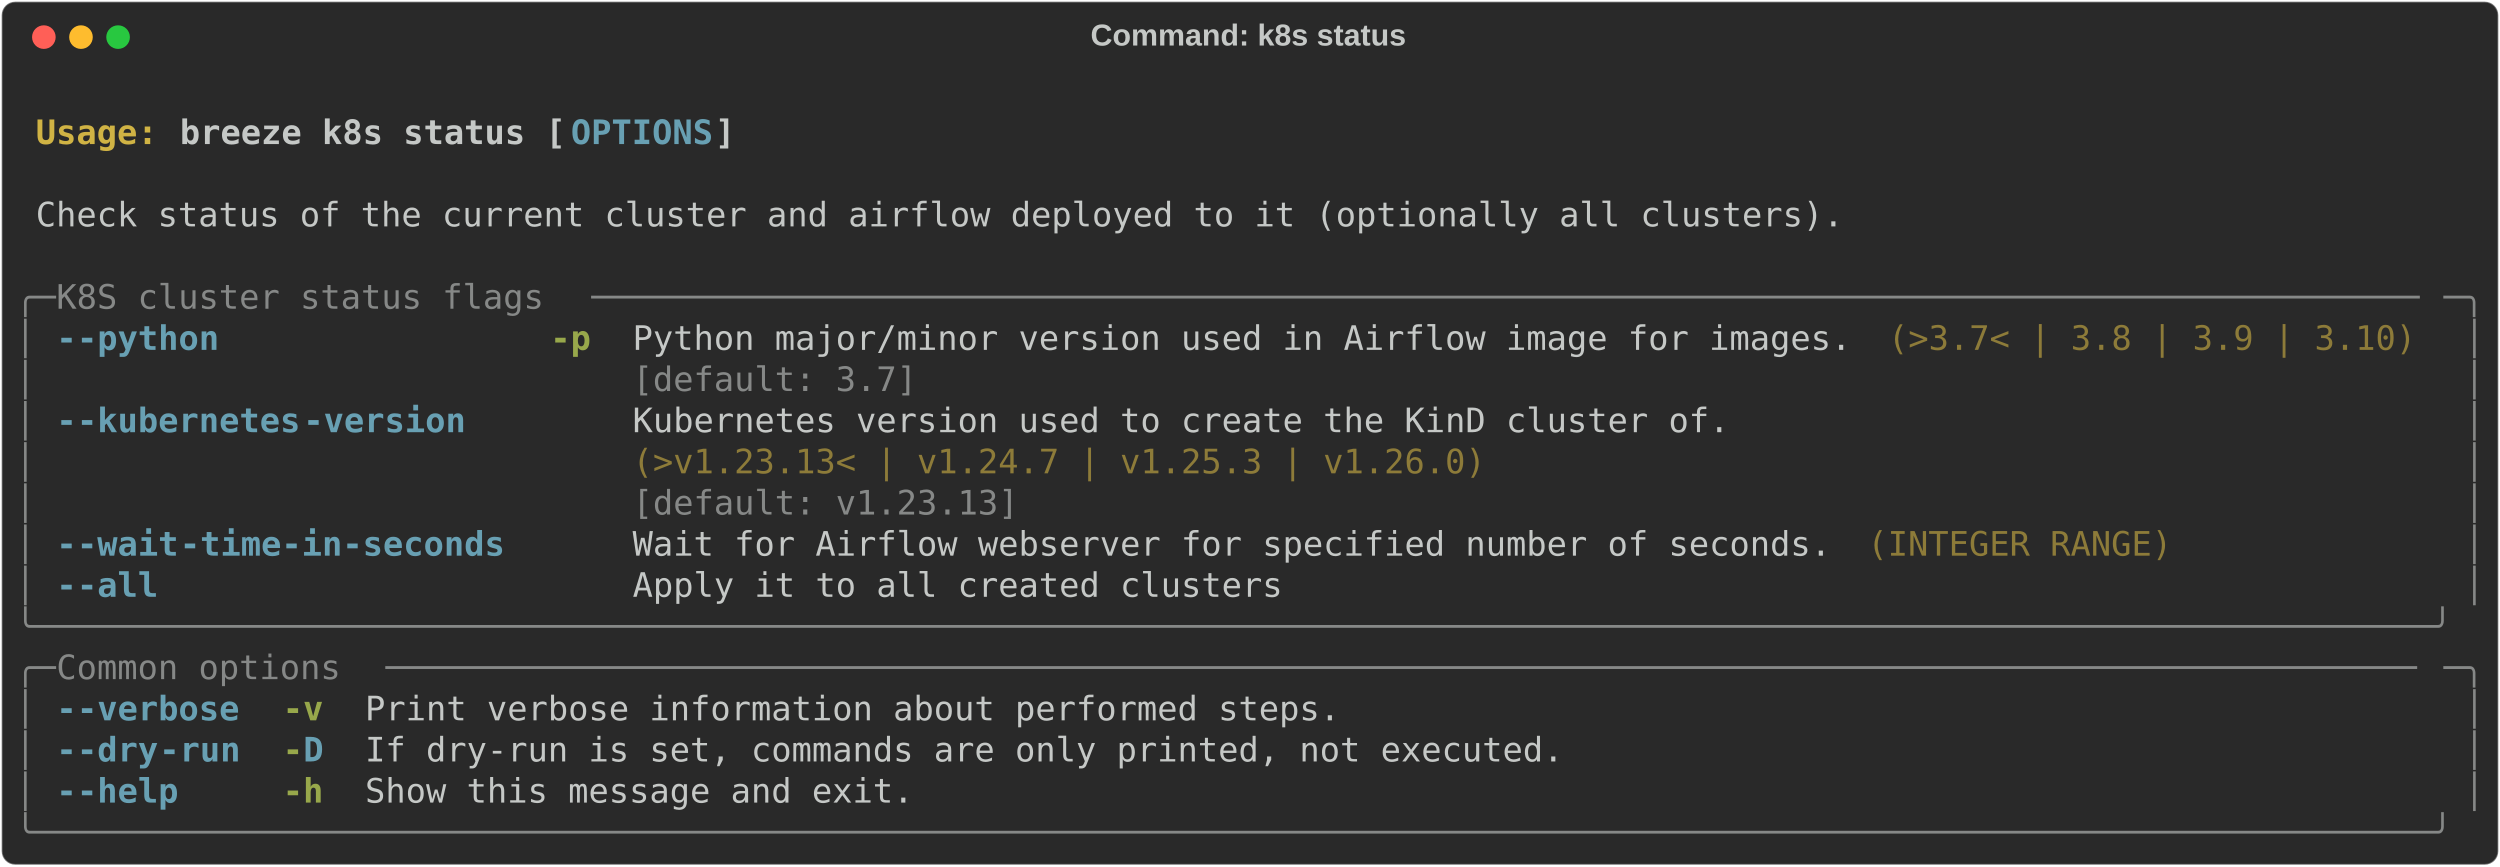
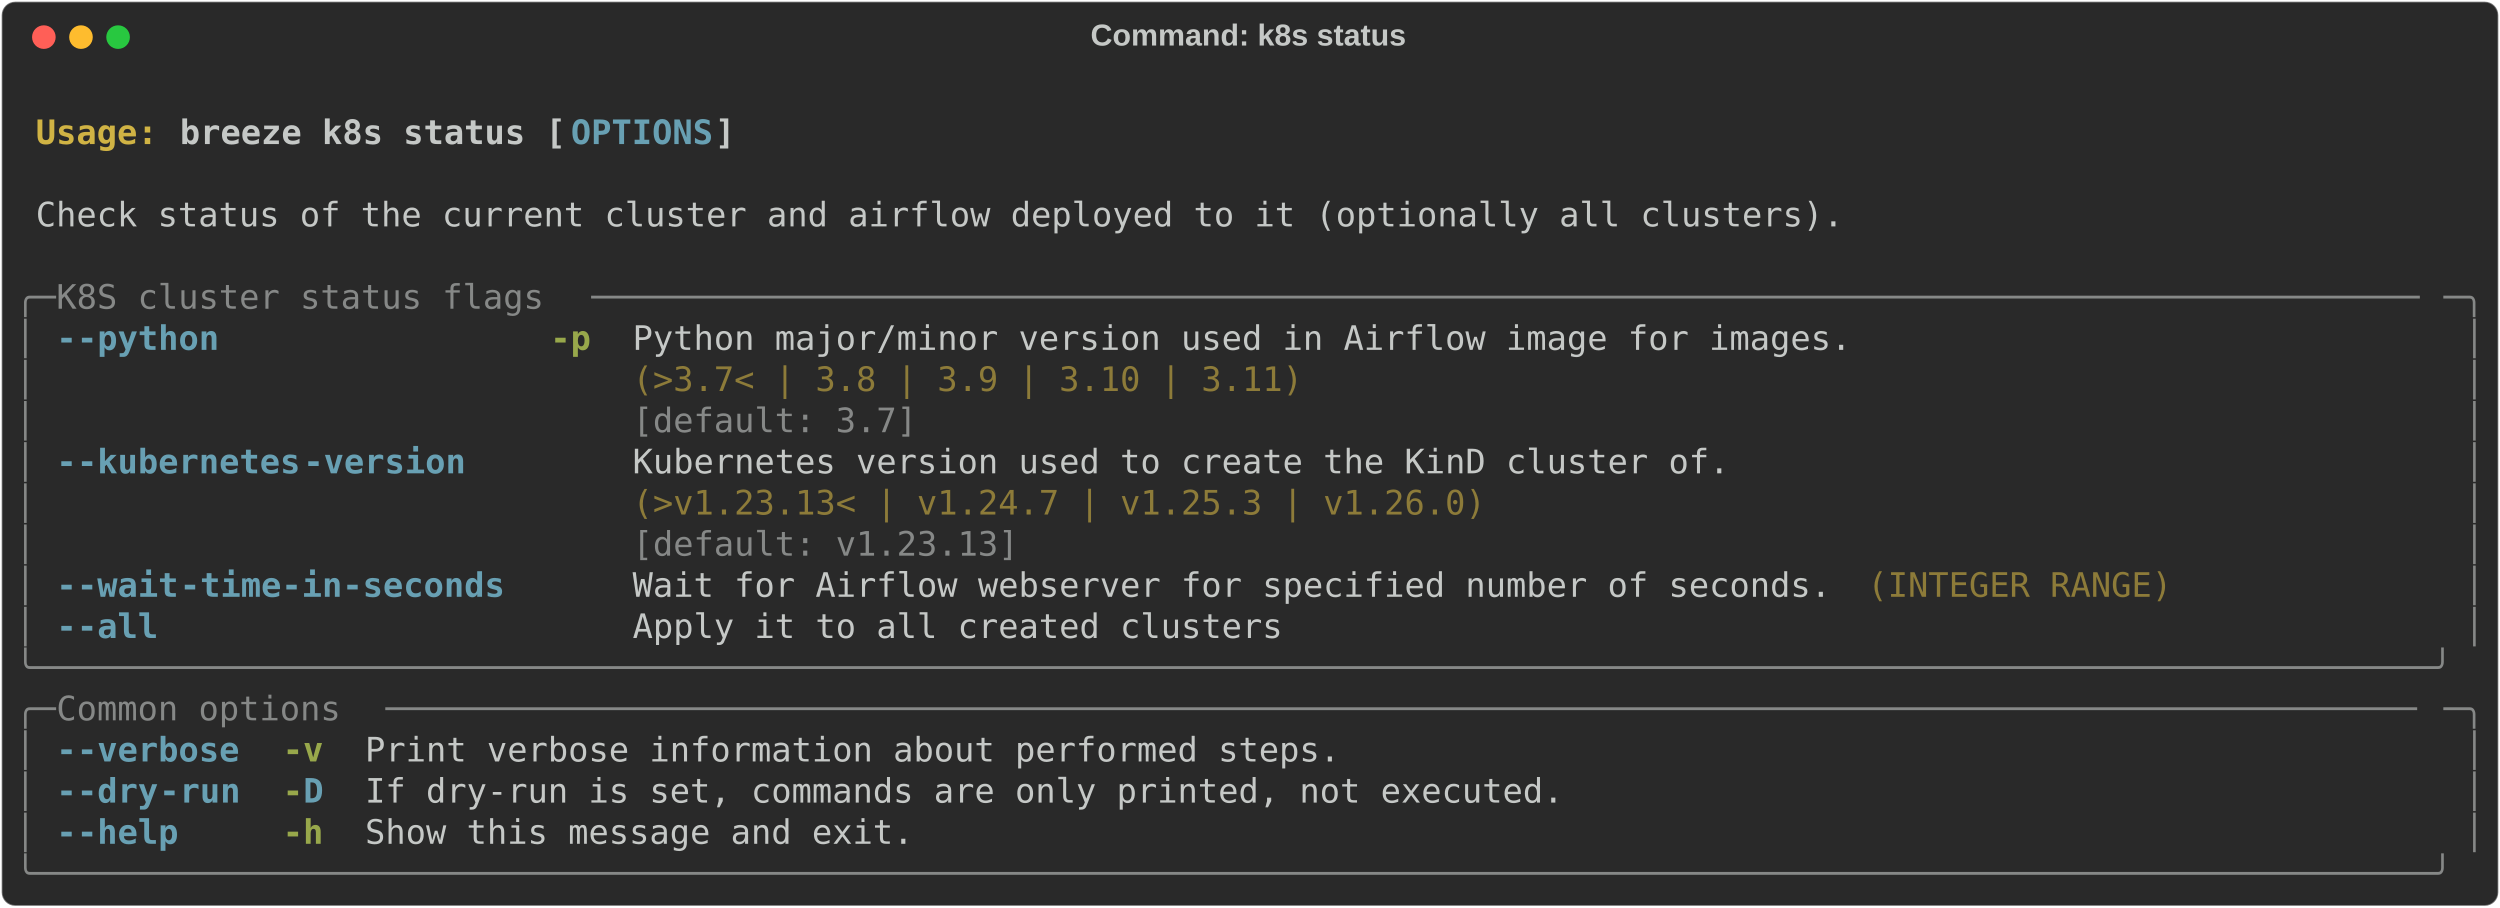
- <svg xmlns="http://www.w3.org/2000/svg" class="rich-terminal" viewBox="0 0 1482 513.6">
+ <svg xmlns="http://www.w3.org/2000/svg" class="rich-terminal" viewBox="0 0 1482 538.0">
  <style>

    @font-face {
        font-family: "Fira Code";
        src: local("FiraCode-Regular"),
                url("https://cdnjs.cloudflare.com/ajax/libs/firacode/6.2.0/woff2/FiraCode-Regular.woff2") format("woff2"),
                url("https://cdnjs.cloudflare.com/ajax/libs/firacode/6.2.0/woff/FiraCode-Regular.woff") format("woff");
        font-style: normal;
        font-weight: 400;
    }
    @font-face {
        font-family: "Fira Code";
        src: local("FiraCode-Bold"),
                url("https://cdnjs.cloudflare.com/ajax/libs/firacode/6.2.0/woff2/FiraCode-Bold.woff2") format("woff2"),
                url("https://cdnjs.cloudflare.com/ajax/libs/firacode/6.2.0/woff/FiraCode-Bold.woff") format("woff");
        font-style: bold;
        font-weight: 700;
    }

    .breeze-k8s-status-matrix {
        font-family: Fira Code, monospace;
        font-size: 20px;
        line-height: 24.4px;
        font-variant-east-asian: full-width;
    }

    .breeze-k8s-status-title {
        font-size: 18px;
        font-weight: bold;
        font-family: arial;
    }

    .breeze-k8s-status-r1 { fill: #c5c8c6;font-weight: bold }
.breeze-k8s-status-r2 { fill: #c5c8c6 }
.breeze-k8s-status-r3 { fill: #d0b344;font-weight: bold }
.breeze-k8s-status-r4 { fill: #68a0b3;font-weight: bold }
.breeze-k8s-status-r5 { fill: #868887 }
.breeze-k8s-status-r6 { fill: #98a84b;font-weight: bold }
.breeze-k8s-status-r7 { fill: #8d7b39 }
    </style>
  <defs>
    <clipPath id="breeze-k8s-status-clip-terminal">
-       <rect x="0" y="0" width="1463.0" height="462.6" />
+       <rect x="0" y="0" width="1463.0" height="487.0" />
    </clipPath>
    <clipPath id="breeze-k8s-status-line-0">
      <rect x="0" y="1.5" width="1464" height="24.65" />
    </clipPath>
    <clipPath id="breeze-k8s-status-line-1">
      <rect x="0" y="25.9" width="1464" height="24.65" />
    </clipPath>
    <clipPath id="breeze-k8s-status-line-2">
      <rect x="0" y="50.3" width="1464" height="24.65" />
    </clipPath>
    <clipPath id="breeze-k8s-status-line-3">
      <rect x="0" y="74.7" width="1464" height="24.65" />
    </clipPath>
    <clipPath id="breeze-k8s-status-line-4">
      <rect x="0" y="99.1" width="1464" height="24.65" />
    </clipPath>
    <clipPath id="breeze-k8s-status-line-5">
      <rect x="0" y="123.5" width="1464" height="24.65" />
    </clipPath>
    <clipPath id="breeze-k8s-status-line-6">
      <rect x="0" y="147.9" width="1464" height="24.65" />
    </clipPath>
    <clipPath id="breeze-k8s-status-line-7">
      <rect x="0" y="172.3" width="1464" height="24.65" />
    </clipPath>
    <clipPath id="breeze-k8s-status-line-8">
      <rect x="0" y="196.7" width="1464" height="24.65" />
    </clipPath>
    <clipPath id="breeze-k8s-status-line-9">
      <rect x="0" y="221.1" width="1464" height="24.65" />
    </clipPath>
    <clipPath id="breeze-k8s-status-line-10">
      <rect x="0" y="245.5" width="1464" height="24.65" />
    </clipPath>
    <clipPath id="breeze-k8s-status-line-11">
      <rect x="0" y="269.9" width="1464" height="24.65" />
    </clipPath>
    <clipPath id="breeze-k8s-status-line-12">
      <rect x="0" y="294.3" width="1464" height="24.65" />
    </clipPath>
    <clipPath id="breeze-k8s-status-line-13">
      <rect x="0" y="318.7" width="1464" height="24.65" />
    </clipPath>
    <clipPath id="breeze-k8s-status-line-14">
      <rect x="0" y="343.1" width="1464" height="24.65" />
    </clipPath>
    <clipPath id="breeze-k8s-status-line-15">
      <rect x="0" y="367.5" width="1464" height="24.65" />
    </clipPath>
    <clipPath id="breeze-k8s-status-line-16">
      <rect x="0" y="391.9" width="1464" height="24.65" />
    </clipPath>
    <clipPath id="breeze-k8s-status-line-17">
      <rect x="0" y="416.3" width="1464" height="24.65" />
    </clipPath>
+     <clipPath id="breeze-k8s-status-line-18">
+       <rect x="0" y="440.7" width="1464" height="24.65" />
+     </clipPath>
  </defs>
-   <rect fill="#292929" stroke="rgba(255,255,255,0.35)" stroke-width="1" x="1" y="1" width="1480" height="511.6" rx="8" />
+   <rect fill="#292929" stroke="rgba(255,255,255,0.35)" stroke-width="1" x="1" y="1" width="1480" height="536" rx="8" />
  <text class="breeze-k8s-status-title" fill="#c5c8c6" text-anchor="middle" x="740" y="27">Command: k8s status</text>
  <g transform="translate(26,22)">
    <circle cx="0" cy="0" r="7" fill="#ff5f57" />
    <circle cx="22" cy="0" r="7" fill="#febc2e" />
    <circle cx="44" cy="0" r="7" fill="#28c840" />
  </g>
  <g transform="translate(9, 41)" clip-path="url(#breeze-k8s-status-clip-terminal)">
    <g class="breeze-k8s-status-matrix">
      <text class="breeze-k8s-status-r2" x="1464" y="20" textLength="12.2" clip-path="url(#breeze-k8s-status-line-0)">
</text>
      <text class="breeze-k8s-status-r3" x="12.2" y="44.4" textLength="85.4" clip-path="url(#breeze-k8s-status-line-1)">Usage: </text>
      <text class="breeze-k8s-status-r1" x="97.6" y="44.4" textLength="231.8" clip-path="url(#breeze-k8s-status-line-1)">breeze k8s status [</text>
      <text class="breeze-k8s-status-r4" x="329.4" y="44.4" textLength="85.4" clip-path="url(#breeze-k8s-status-line-1)">OPTIONS</text>
      <text class="breeze-k8s-status-r1" x="414.8" y="44.4" textLength="12.2" clip-path="url(#breeze-k8s-status-line-1)">]</text>
      <text class="breeze-k8s-status-r2" x="1464" y="44.4" textLength="12.2" clip-path="url(#breeze-k8s-status-line-1)">
</text>
      <text class="breeze-k8s-status-r2" x="1464" y="68.8" textLength="12.2" clip-path="url(#breeze-k8s-status-line-2)">
</text>
      <text class="breeze-k8s-status-r2" x="12.2" y="93.2" textLength="1085.8" clip-path="url(#breeze-k8s-status-line-3)">Check status of the current cluster and airflow deployed to it (optionally all clusters).</text>
      <text class="breeze-k8s-status-r2" x="1464" y="93.2" textLength="12.2" clip-path="url(#breeze-k8s-status-line-3)">
</text>
      <text class="breeze-k8s-status-r2" x="1464" y="117.6" textLength="12.2" clip-path="url(#breeze-k8s-status-line-4)">
</text>
      <text class="breeze-k8s-status-r5" x="0" y="142" textLength="24.4" clip-path="url(#breeze-k8s-status-line-5)">╭─</text>
      <text class="breeze-k8s-status-r5" x="24.4" y="142" textLength="317.2" clip-path="url(#breeze-k8s-status-line-5)"> K8S cluster status flags </text>
      <text class="breeze-k8s-status-r5" x="341.6" y="142" textLength="1098" clip-path="url(#breeze-k8s-status-line-5)">──────────────────────────────────────────────────────────────────────────────────────────</text>
      <text class="breeze-k8s-status-r5" x="1439.6" y="142" textLength="24.4" clip-path="url(#breeze-k8s-status-line-5)">─╮</text>
      <text class="breeze-k8s-status-r2" x="1464" y="142" textLength="12.2" clip-path="url(#breeze-k8s-status-line-5)">
</text>
      <text class="breeze-k8s-status-r5" x="0" y="166.4" textLength="12.2" clip-path="url(#breeze-k8s-status-line-6)">│</text>
      <text class="breeze-k8s-status-r4" x="24.4" y="166.4" textLength="12.2" clip-path="url(#breeze-k8s-status-line-6)">-</text>
      <text class="breeze-k8s-status-r4" x="36.6" y="166.4" textLength="85.4" clip-path="url(#breeze-k8s-status-line-6)">-python</text>
      <text class="breeze-k8s-status-r6" x="317.2" y="166.4" textLength="24.4" clip-path="url(#breeze-k8s-status-line-6)">-p</text>
      <text class="breeze-k8s-status-r2" x="366" y="166.4" textLength="732" clip-path="url(#breeze-k8s-status-line-6)">Python major/minor version used in Airflow image for images.</text>
-       <text class="breeze-k8s-status-r7" x="1110.2" y="166.4" textLength="317.2" clip-path="url(#breeze-k8s-status-line-6)">(&gt;3.7&lt; | 3.8 | 3.9 | 3.10)</text>
      <text class="breeze-k8s-status-r5" x="1451.8" y="166.4" textLength="12.2" clip-path="url(#breeze-k8s-status-line-6)">│</text>
      <text class="breeze-k8s-status-r2" x="1464" y="166.4" textLength="12.2" clip-path="url(#breeze-k8s-status-line-6)">
</text>
      <text class="breeze-k8s-status-r5" x="0" y="190.8" textLength="12.2" clip-path="url(#breeze-k8s-status-line-7)">│</text>
-       <text class="breeze-k8s-status-r5" x="366" y="190.8" textLength="732" clip-path="url(#breeze-k8s-status-line-7)">[default: 3.7]                                              </text>
+       <text class="breeze-k8s-status-r7" x="366" y="190.8" textLength="732" clip-path="url(#breeze-k8s-status-line-7)">(&gt;3.7&lt; | 3.8 | 3.9 | 3.10 | 3.11)                           </text>
      <text class="breeze-k8s-status-r5" x="1451.8" y="190.8" textLength="12.2" clip-path="url(#breeze-k8s-status-line-7)">│</text>
      <text class="breeze-k8s-status-r2" x="1464" y="190.8" textLength="12.2" clip-path="url(#breeze-k8s-status-line-7)">
</text>
      <text class="breeze-k8s-status-r5" x="0" y="215.2" textLength="12.2" clip-path="url(#breeze-k8s-status-line-8)">│</text>
-       <text class="breeze-k8s-status-r4" x="24.4" y="215.2" textLength="12.2" clip-path="url(#breeze-k8s-status-line-8)">-</text>
-       <text class="breeze-k8s-status-r4" x="36.6" y="215.2" textLength="134.2" clip-path="url(#breeze-k8s-status-line-8)">-kubernetes</text>
-       <text class="breeze-k8s-status-r4" x="170.8" y="215.2" textLength="97.6" clip-path="url(#breeze-k8s-status-line-8)">-version</text>
-       <text class="breeze-k8s-status-r2" x="366" y="215.2" textLength="658.8" clip-path="url(#breeze-k8s-status-line-8)">Kubernetes version used to create the KinD cluster of.</text>
+       <text class="breeze-k8s-status-r5" x="366" y="215.2" textLength="732" clip-path="url(#breeze-k8s-status-line-8)">[default: 3.7]                                              </text>
      <text class="breeze-k8s-status-r5" x="1451.8" y="215.2" textLength="12.2" clip-path="url(#breeze-k8s-status-line-8)">│</text>
      <text class="breeze-k8s-status-r2" x="1464" y="215.2" textLength="12.2" clip-path="url(#breeze-k8s-status-line-8)">
</text>
      <text class="breeze-k8s-status-r5" x="0" y="239.6" textLength="12.2" clip-path="url(#breeze-k8s-status-line-9)">│</text>
-       <text class="breeze-k8s-status-r7" x="366" y="239.6" textLength="658.8" clip-path="url(#breeze-k8s-status-line-9)">(&gt;v1.23.13&lt; | v1.24.7 | v1.25.3 | v1.26.0)            </text>
+       <text class="breeze-k8s-status-r4" x="24.4" y="239.6" textLength="12.2" clip-path="url(#breeze-k8s-status-line-9)">-</text>
+       <text class="breeze-k8s-status-r4" x="36.6" y="239.6" textLength="134.2" clip-path="url(#breeze-k8s-status-line-9)">-kubernetes</text>
+       <text class="breeze-k8s-status-r4" x="170.8" y="239.6" textLength="97.6" clip-path="url(#breeze-k8s-status-line-9)">-version</text>
+       <text class="breeze-k8s-status-r2" x="366" y="239.6" textLength="658.8" clip-path="url(#breeze-k8s-status-line-9)">Kubernetes version used to create the KinD cluster of.</text>
      <text class="breeze-k8s-status-r5" x="1451.8" y="239.6" textLength="12.2" clip-path="url(#breeze-k8s-status-line-9)">│</text>
      <text class="breeze-k8s-status-r2" x="1464" y="239.6" textLength="12.2" clip-path="url(#breeze-k8s-status-line-9)">
</text>
      <text class="breeze-k8s-status-r5" x="0" y="264" textLength="12.2" clip-path="url(#breeze-k8s-status-line-10)">│</text>
-       <text class="breeze-k8s-status-r5" x="366" y="264" textLength="658.8" clip-path="url(#breeze-k8s-status-line-10)">[default: v1.23.13]                                   </text>
+       <text class="breeze-k8s-status-r7" x="366" y="264" textLength="658.8" clip-path="url(#breeze-k8s-status-line-10)">(&gt;v1.23.13&lt; | v1.24.7 | v1.25.3 | v1.26.0)            </text>
      <text class="breeze-k8s-status-r5" x="1451.8" y="264" textLength="12.2" clip-path="url(#breeze-k8s-status-line-10)">│</text>
      <text class="breeze-k8s-status-r2" x="1464" y="264" textLength="12.2" clip-path="url(#breeze-k8s-status-line-10)">
</text>
      <text class="breeze-k8s-status-r5" x="0" y="288.4" textLength="12.2" clip-path="url(#breeze-k8s-status-line-11)">│</text>
-       <text class="breeze-k8s-status-r4" x="24.4" y="288.4" textLength="12.2" clip-path="url(#breeze-k8s-status-line-11)">-</text>
-       <text class="breeze-k8s-status-r4" x="36.6" y="288.4" textLength="61" clip-path="url(#breeze-k8s-status-line-11)">-wait</text>
-       <text class="breeze-k8s-status-r4" x="97.6" y="288.4" textLength="195.2" clip-path="url(#breeze-k8s-status-line-11)">-time-in-seconds</text>
-       <text class="breeze-k8s-status-r2" x="366" y="288.4" textLength="719.8" clip-path="url(#breeze-k8s-status-line-11)">Wait for Airflow webserver for specified number of seconds.</text>
-       <text class="breeze-k8s-status-r7" x="1098" y="288.4" textLength="183" clip-path="url(#breeze-k8s-status-line-11)">(INTEGER RANGE)</text>
+       <text class="breeze-k8s-status-r5" x="366" y="288.4" textLength="658.8" clip-path="url(#breeze-k8s-status-line-11)">[default: v1.23.13]                                   </text>
      <text class="breeze-k8s-status-r5" x="1451.8" y="288.4" textLength="12.2" clip-path="url(#breeze-k8s-status-line-11)">│</text>
      <text class="breeze-k8s-status-r2" x="1464" y="288.4" textLength="12.2" clip-path="url(#breeze-k8s-status-line-11)">
</text>
      <text class="breeze-k8s-status-r5" x="0" y="312.8" textLength="12.2" clip-path="url(#breeze-k8s-status-line-12)">│</text>
      <text class="breeze-k8s-status-r4" x="24.4" y="312.8" textLength="12.2" clip-path="url(#breeze-k8s-status-line-12)">-</text>
-       <text class="breeze-k8s-status-r4" x="36.6" y="312.8" textLength="48.8" clip-path="url(#breeze-k8s-status-line-12)">-all</text>
-       <text class="breeze-k8s-status-r2" x="366" y="312.8" textLength="390.4" clip-path="url(#breeze-k8s-status-line-12)">Apply it to all created clusters</text>
+       <text class="breeze-k8s-status-r4" x="36.6" y="312.8" textLength="61" clip-path="url(#breeze-k8s-status-line-12)">-wait</text>
+       <text class="breeze-k8s-status-r4" x="97.6" y="312.8" textLength="195.2" clip-path="url(#breeze-k8s-status-line-12)">-time-in-seconds</text>
+       <text class="breeze-k8s-status-r2" x="366" y="312.8" textLength="719.8" clip-path="url(#breeze-k8s-status-line-12)">Wait for Airflow webserver for specified number of seconds.</text>
+       <text class="breeze-k8s-status-r7" x="1098" y="312.8" textLength="183" clip-path="url(#breeze-k8s-status-line-12)">(INTEGER RANGE)</text>
      <text class="breeze-k8s-status-r5" x="1451.8" y="312.8" textLength="12.2" clip-path="url(#breeze-k8s-status-line-12)">│</text>
      <text class="breeze-k8s-status-r2" x="1464" y="312.8" textLength="12.2" clip-path="url(#breeze-k8s-status-line-12)">
</text>
-       <text class="breeze-k8s-status-r5" x="0" y="337.2" textLength="1464" clip-path="url(#breeze-k8s-status-line-13)">╰──────────────────────────────────────────────────────────────────────────────────────────────────────────────────────╯</text>
+       <text class="breeze-k8s-status-r5" x="0" y="337.2" textLength="12.2" clip-path="url(#breeze-k8s-status-line-13)">│</text>
+       <text class="breeze-k8s-status-r4" x="24.4" y="337.2" textLength="12.2" clip-path="url(#breeze-k8s-status-line-13)">-</text>
+       <text class="breeze-k8s-status-r4" x="36.6" y="337.2" textLength="48.8" clip-path="url(#breeze-k8s-status-line-13)">-all</text>
+       <text class="breeze-k8s-status-r2" x="366" y="337.2" textLength="390.4" clip-path="url(#breeze-k8s-status-line-13)">Apply it to all created clusters</text>
+       <text class="breeze-k8s-status-r5" x="1451.8" y="337.2" textLength="12.2" clip-path="url(#breeze-k8s-status-line-13)">│</text>
      <text class="breeze-k8s-status-r2" x="1464" y="337.2" textLength="12.2" clip-path="url(#breeze-k8s-status-line-13)">
</text>
-       <text class="breeze-k8s-status-r5" x="0" y="361.6" textLength="24.4" clip-path="url(#breeze-k8s-status-line-14)">╭─</text>
-       <text class="breeze-k8s-status-r5" x="24.4" y="361.6" textLength="195.2" clip-path="url(#breeze-k8s-status-line-14)"> Common options </text>
-       <text class="breeze-k8s-status-r5" x="219.6" y="361.6" textLength="1220" clip-path="url(#breeze-k8s-status-line-14)">────────────────────────────────────────────────────────────────────────────────────────────────────</text>
-       <text class="breeze-k8s-status-r5" x="1439.6" y="361.6" textLength="24.4" clip-path="url(#breeze-k8s-status-line-14)">─╮</text>
+       <text class="breeze-k8s-status-r5" x="0" y="361.6" textLength="1464" clip-path="url(#breeze-k8s-status-line-14)">╰──────────────────────────────────────────────────────────────────────────────────────────────────────────────────────╯</text>
      <text class="breeze-k8s-status-r2" x="1464" y="361.6" textLength="12.2" clip-path="url(#breeze-k8s-status-line-14)">
</text>
-       <text class="breeze-k8s-status-r5" x="0" y="386" textLength="12.2" clip-path="url(#breeze-k8s-status-line-15)">│</text>
-       <text class="breeze-k8s-status-r4" x="24.4" y="386" textLength="12.2" clip-path="url(#breeze-k8s-status-line-15)">-</text>
-       <text class="breeze-k8s-status-r4" x="36.6" y="386" textLength="97.6" clip-path="url(#breeze-k8s-status-line-15)">-verbose</text>
-       <text class="breeze-k8s-status-r6" x="158.6" y="386" textLength="24.4" clip-path="url(#breeze-k8s-status-line-15)">-v</text>
-       <text class="breeze-k8s-status-r2" x="207.4" y="386" textLength="585.6" clip-path="url(#breeze-k8s-status-line-15)">Print verbose information about performed steps.</text>
-       <text class="breeze-k8s-status-r5" x="1451.8" y="386" textLength="12.2" clip-path="url(#breeze-k8s-status-line-15)">│</text>
+       <text class="breeze-k8s-status-r5" x="0" y="386" textLength="24.4" clip-path="url(#breeze-k8s-status-line-15)">╭─</text>
+       <text class="breeze-k8s-status-r5" x="24.4" y="386" textLength="195.2" clip-path="url(#breeze-k8s-status-line-15)"> Common options </text>
+       <text class="breeze-k8s-status-r5" x="219.6" y="386" textLength="1220" clip-path="url(#breeze-k8s-status-line-15)">────────────────────────────────────────────────────────────────────────────────────────────────────</text>
+       <text class="breeze-k8s-status-r5" x="1439.6" y="386" textLength="24.4" clip-path="url(#breeze-k8s-status-line-15)">─╮</text>
      <text class="breeze-k8s-status-r2" x="1464" y="386" textLength="12.2" clip-path="url(#breeze-k8s-status-line-15)">
</text>
      <text class="breeze-k8s-status-r5" x="0" y="410.4" textLength="12.2" clip-path="url(#breeze-k8s-status-line-16)">│</text>
      <text class="breeze-k8s-status-r4" x="24.4" y="410.4" textLength="12.2" clip-path="url(#breeze-k8s-status-line-16)">-</text>
-       <text class="breeze-k8s-status-r4" x="36.6" y="410.4" textLength="48.8" clip-path="url(#breeze-k8s-status-line-16)">-dry</text>
-       <text class="breeze-k8s-status-r4" x="85.4" y="410.4" textLength="48.8" clip-path="url(#breeze-k8s-status-line-16)">-run</text>
-       <text class="breeze-k8s-status-r6" x="158.6" y="410.4" textLength="12.2" clip-path="url(#breeze-k8s-status-line-16)">-</text>
-       <text class="breeze-k8s-status-r4" x="170.8" y="410.4" textLength="12.2" clip-path="url(#breeze-k8s-status-line-16)">D</text>
-       <text class="breeze-k8s-status-r2" x="207.4" y="410.4" textLength="719.8" clip-path="url(#breeze-k8s-status-line-16)">If dry-run is set, commands are only printed, not executed.</text>
+       <text class="breeze-k8s-status-r4" x="36.6" y="410.4" textLength="97.6" clip-path="url(#breeze-k8s-status-line-16)">-verbose</text>
+       <text class="breeze-k8s-status-r6" x="158.6" y="410.4" textLength="24.4" clip-path="url(#breeze-k8s-status-line-16)">-v</text>
+       <text class="breeze-k8s-status-r2" x="207.4" y="410.4" textLength="585.6" clip-path="url(#breeze-k8s-status-line-16)">Print verbose information about performed steps.</text>
      <text class="breeze-k8s-status-r5" x="1451.8" y="410.4" textLength="12.2" clip-path="url(#breeze-k8s-status-line-16)">│</text>
      <text class="breeze-k8s-status-r2" x="1464" y="410.4" textLength="12.2" clip-path="url(#breeze-k8s-status-line-16)">
</text>
      <text class="breeze-k8s-status-r5" x="0" y="434.8" textLength="12.2" clip-path="url(#breeze-k8s-status-line-17)">│</text>
      <text class="breeze-k8s-status-r4" x="24.4" y="434.8" textLength="12.2" clip-path="url(#breeze-k8s-status-line-17)">-</text>
-       <text class="breeze-k8s-status-r4" x="36.6" y="434.8" textLength="61" clip-path="url(#breeze-k8s-status-line-17)">-help</text>
-       <text class="breeze-k8s-status-r6" x="158.6" y="434.8" textLength="24.4" clip-path="url(#breeze-k8s-status-line-17)">-h</text>
-       <text class="breeze-k8s-status-r2" x="207.4" y="434.8" textLength="329.4" clip-path="url(#breeze-k8s-status-line-17)">Show this message and exit.</text>
+       <text class="breeze-k8s-status-r4" x="36.6" y="434.8" textLength="48.8" clip-path="url(#breeze-k8s-status-line-17)">-dry</text>
+       <text class="breeze-k8s-status-r4" x="85.4" y="434.8" textLength="48.8" clip-path="url(#breeze-k8s-status-line-17)">-run</text>
+       <text class="breeze-k8s-status-r6" x="158.6" y="434.8" textLength="12.2" clip-path="url(#breeze-k8s-status-line-17)">-</text>
+       <text class="breeze-k8s-status-r4" x="170.8" y="434.8" textLength="12.2" clip-path="url(#breeze-k8s-status-line-17)">D</text>
+       <text class="breeze-k8s-status-r2" x="207.4" y="434.8" textLength="719.8" clip-path="url(#breeze-k8s-status-line-17)">If dry-run is set, commands are only printed, not executed.</text>
      <text class="breeze-k8s-status-r5" x="1451.8" y="434.8" textLength="12.2" clip-path="url(#breeze-k8s-status-line-17)">│</text>
      <text class="breeze-k8s-status-r2" x="1464" y="434.8" textLength="12.2" clip-path="url(#breeze-k8s-status-line-17)">
</text>
-       <text class="breeze-k8s-status-r5" x="0" y="459.2" textLength="1464" clip-path="url(#breeze-k8s-status-line-18)">╰──────────────────────────────────────────────────────────────────────────────────────────────────────────────────────╯</text>
+       <text class="breeze-k8s-status-r5" x="0" y="459.2" textLength="12.2" clip-path="url(#breeze-k8s-status-line-18)">│</text>
+       <text class="breeze-k8s-status-r4" x="24.4" y="459.2" textLength="12.2" clip-path="url(#breeze-k8s-status-line-18)">-</text>
+       <text class="breeze-k8s-status-r4" x="36.6" y="459.2" textLength="61" clip-path="url(#breeze-k8s-status-line-18)">-help</text>
+       <text class="breeze-k8s-status-r6" x="158.6" y="459.2" textLength="24.4" clip-path="url(#breeze-k8s-status-line-18)">-h</text>
+       <text class="breeze-k8s-status-r2" x="207.4" y="459.2" textLength="329.4" clip-path="url(#breeze-k8s-status-line-18)">Show this message and exit.</text>
+       <text class="breeze-k8s-status-r5" x="1451.8" y="459.2" textLength="12.2" clip-path="url(#breeze-k8s-status-line-18)">│</text>
      <text class="breeze-k8s-status-r2" x="1464" y="459.2" textLength="12.2" clip-path="url(#breeze-k8s-status-line-18)">
+ </text>
+       <text class="breeze-k8s-status-r5" x="0" y="483.6" textLength="1464" clip-path="url(#breeze-k8s-status-line-19)">╰──────────────────────────────────────────────────────────────────────────────────────────────────────────────────────╯</text>
+       <text class="breeze-k8s-status-r2" x="1464" y="483.6" textLength="12.2" clip-path="url(#breeze-k8s-status-line-19)">
</text>
    </g>
  </g>
</svg>
